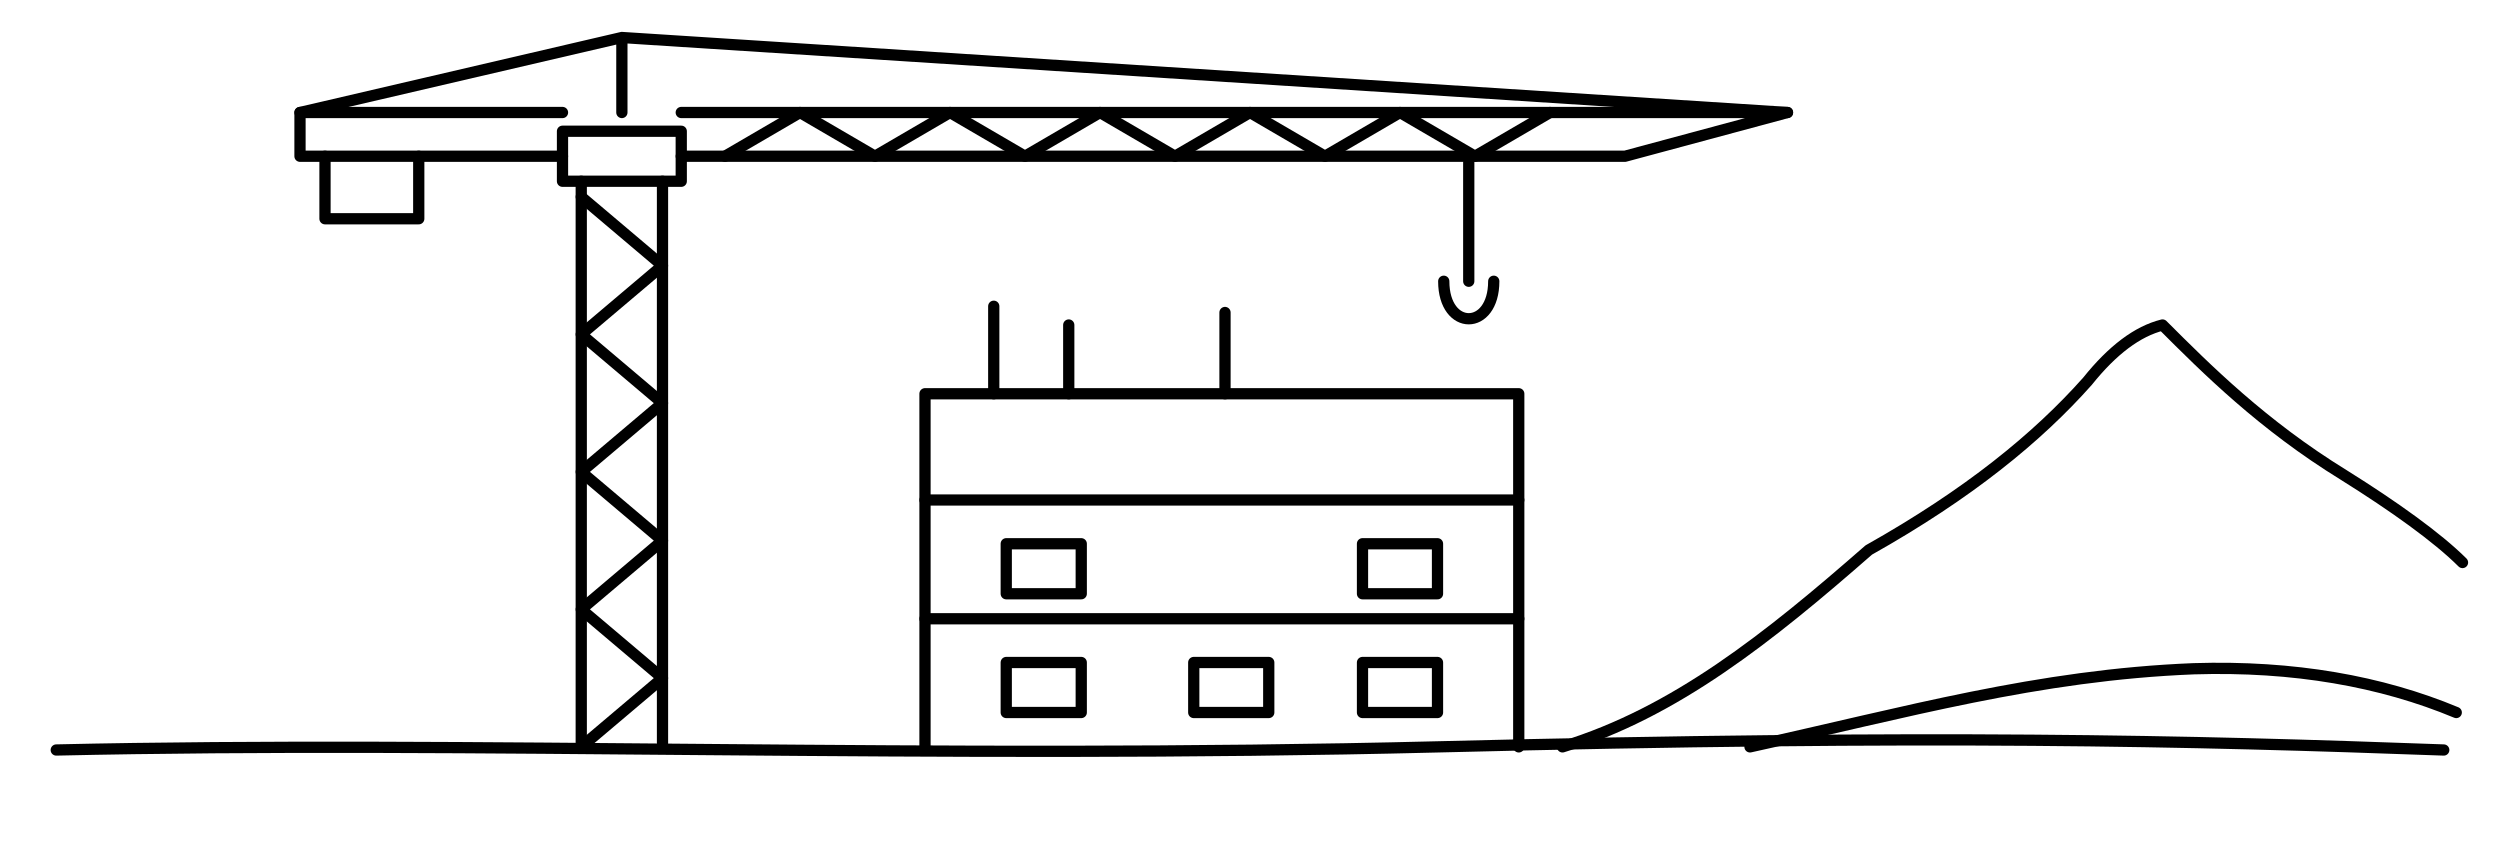
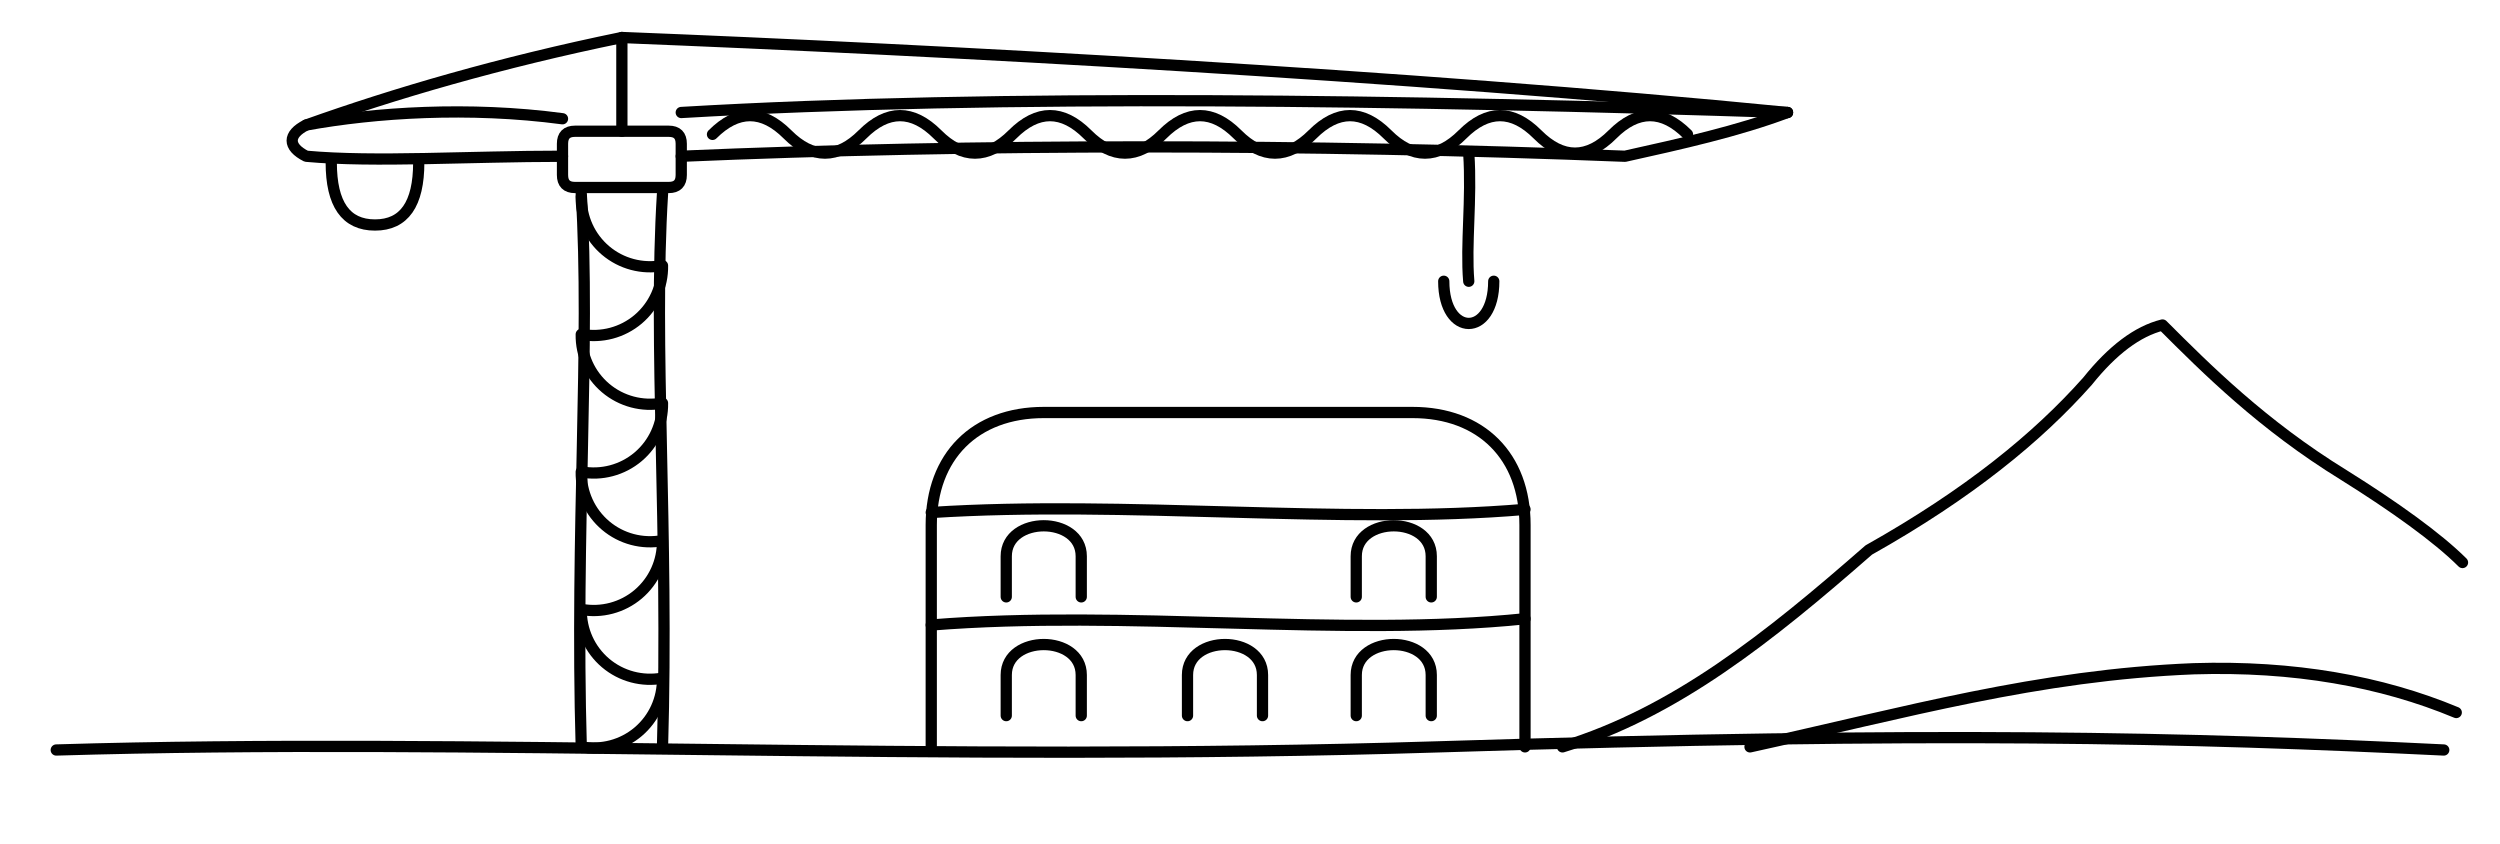
<svg xmlns="http://www.w3.org/2000/svg" viewBox="0 0 800 270" fill="none" stroke="#000" stroke-width="3.6" stroke-linecap="round" stroke-linejoin="round">
-   <path d="M18 240 C150 237 300 243 460 239 S700 237 782 240" />
+   <path d="M18 240 C150 236 300 244 460 239 S700 236 782 240" />
  <path d="M500 239 C536 228 566 204 598 176 C630 158 652 140 668 122 C676 112 684 106 692 104 C706 118 724 136 750 152 C766 162 780 172 788 180" />
  <path d="M560 239 C610 228 652 216 702 214 C734 213 762 218 786 228" />
-   <path d="M296 239 L296 126 L486 126 L486 239" />
-   <path d="M296 198 L486 198 M296 160 L486 160" />
-   <path d="M322 212 L322 228 L346 228 L346 212 Z" />
-   <path d="M382 212 L382 228 L406 228 L406 212 Z" />
-   <path d="M436 212 L436 228 L460 228 L460 212 Z" />
-   <path d="M322 174 L322 190 L346 190 L346 174 Z" />
-   <path d="M436 174 L436 190 L460 190 L460 174 Z" />
-   <path d="M318 126 L318 98 M342 126 L342 104 M392 126 L392 100" />
-   <path d="M186 239 L186 58 M212 239 L212 58" />
-   <path d="M186 239 L212 217 L186 195 L212 173 L186 151 L212 129 L186 107 L212 85 L186 63" />
-   <path d="M180 58 L218 58 L218 42 L180 42 Z" />
-   <path d="M218 36 L572 36 M218 50 L520 50 M520 50 L572 36" />
-   <path d="M232 50 L256 36 L280 50 L304 36 L328 50 L352 36 L376 50 L400 36 L424 50 L448 36 L472 50 L496 36" />
-   <path d="M180 36 L96 36 M180 50 L96 50 M96 36 L96 50" />
-   <path d="M104 50 L104 70 L134 70 L134 50" />
-   <path d="M199 36 L199 12 L572 36 M199 12 L96 36" />
-   <path d="M470 52 L470 90" />
-   <path d="M462 90 C462 106 478 106 478 90" />
+   <path d="M298 239 L298 168 C298 146 312 132 334 132 L452 132 C474 132 488 146 488 168 L488 239" />
+   <path d="M298 200 C360 195 430 204 488 198" />
+   <path d="M298 164 C360 160 430 168 488 163" />
+   <path d="M322 229 L322 216 C322 203 346 203 346 216 L346 229" />
+   <path d="M380 229 L380 216 C380 203 404 203 404 216 L404 229" />
+   <path d="M434 229 L434 216 C434 203 458 203 458 216 L458 229" />
+   <path d="M322 191 L322 178 C322 165 346 165 346 178 L346 191" />
+   <path d="M434 191 L434 178 C434 165 458 165 458 178 L458 191" />
+   <path d="M186 239 C184 170 189 110 186 62 M212 239 C214 170 209 110 212 62" />
+   <path d="M186 239 A22 22 0 0 0 212 217 A22 22 0 0 1 186 195 A22 22 0 0 0 212 173 A22 22 0 0 1 186 151 A22 22 0 0 0 212 129 A22 22 0 0 1 186 107 A22 22 0 0 0 212 85 A22 22 0 0 1 186 63" />
+   <path d="M184 60 Q180 60 180 56 L180 46 Q180 42 184 42 L214 42 Q218 42 218 46 L218 56 Q218 60 214 60 Z" />
+   <path d="M218 36 C320 30 450 32 572 36" />
+   <path d="M218 50 C310 46 420 46 520 50 C538 46 556 42 572 36" />
+   <path d="M228 43 q12 -12 24 0 t24 0 t24 0 t24 0 t24 0 t24 0 t24 0 t24 0 t24 0 t24 0 t24 0 t24 0 t24 0" />
+   <path d="M180 38 C150 34 120 36 98 40 C92 43 92 47 98 50 C120 52 150 50 180 50" />
+   <path d="M106 52 Q106 72 120 72 Q134 72 134 52" />
+   <path d="M199 42 C199 30 199 20 199 12" />
+   <path d="M199 12 C300 16 450 24 572 36 M199 12 C160 20 126 30 98 40" />
+   <path d="M470 49 C471 64 469 78 470 90" />
+   <path d="M462 90 C462 108 478 108 478 90" />
</svg>
